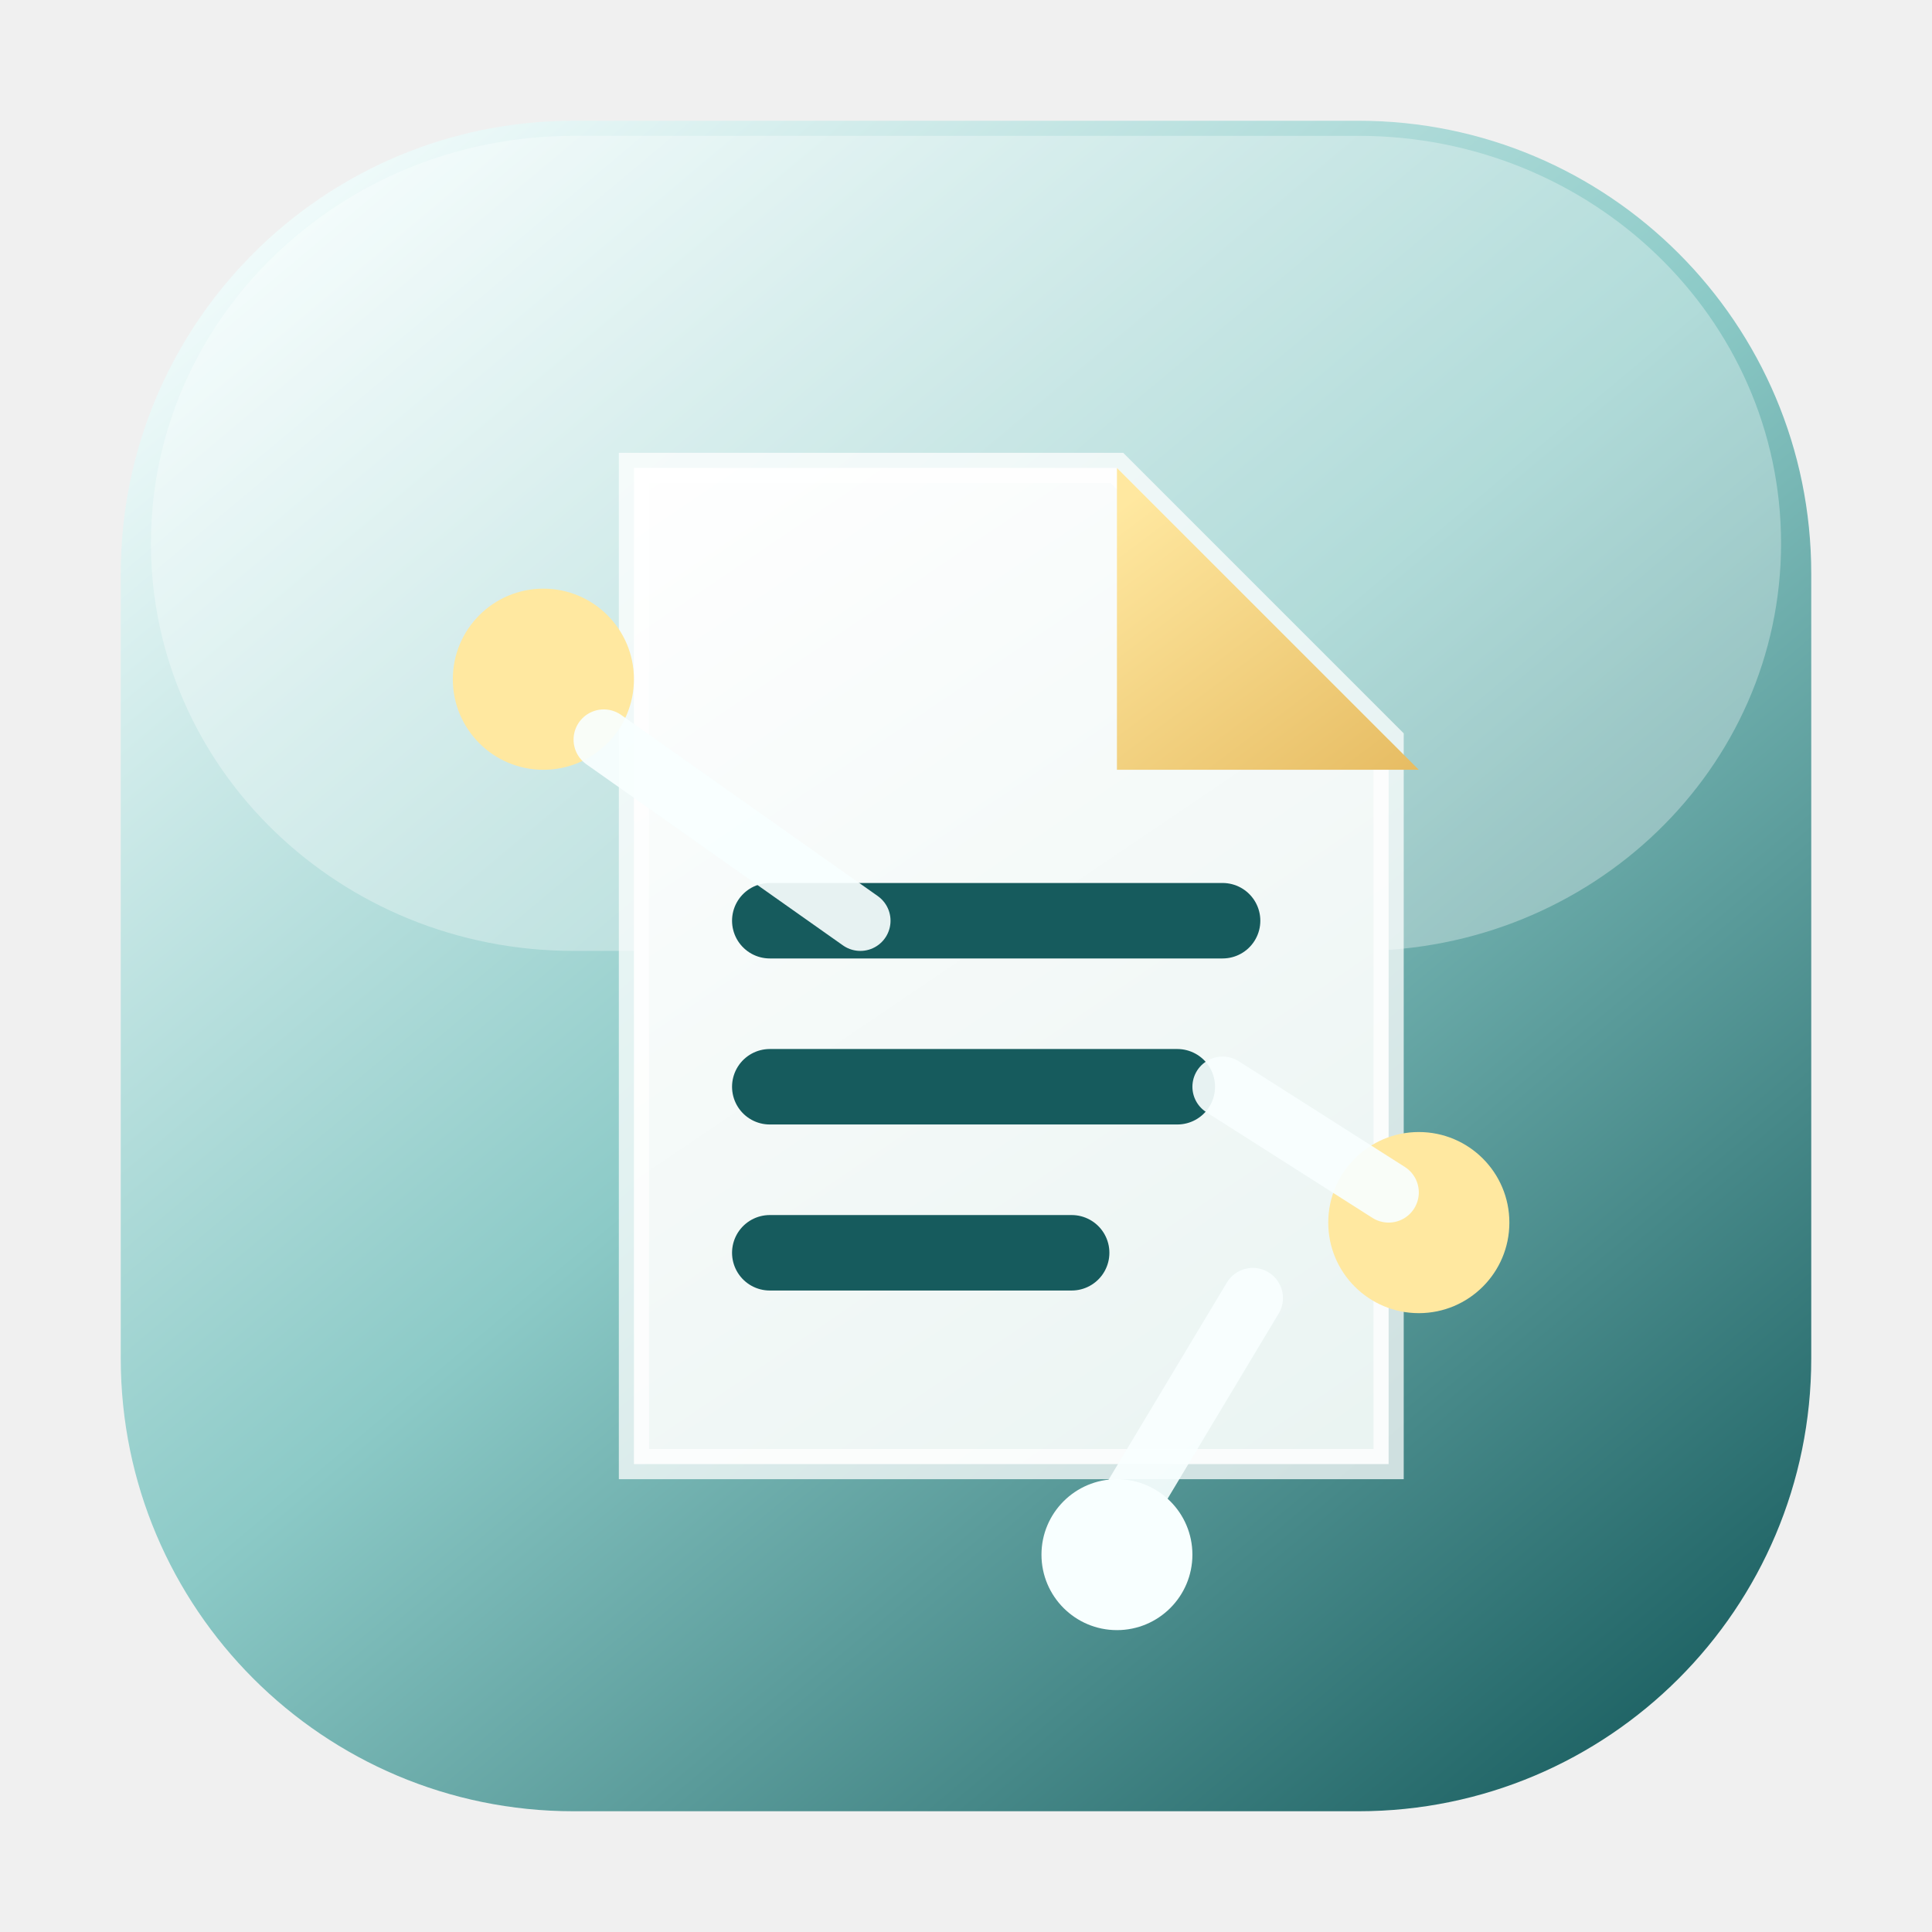
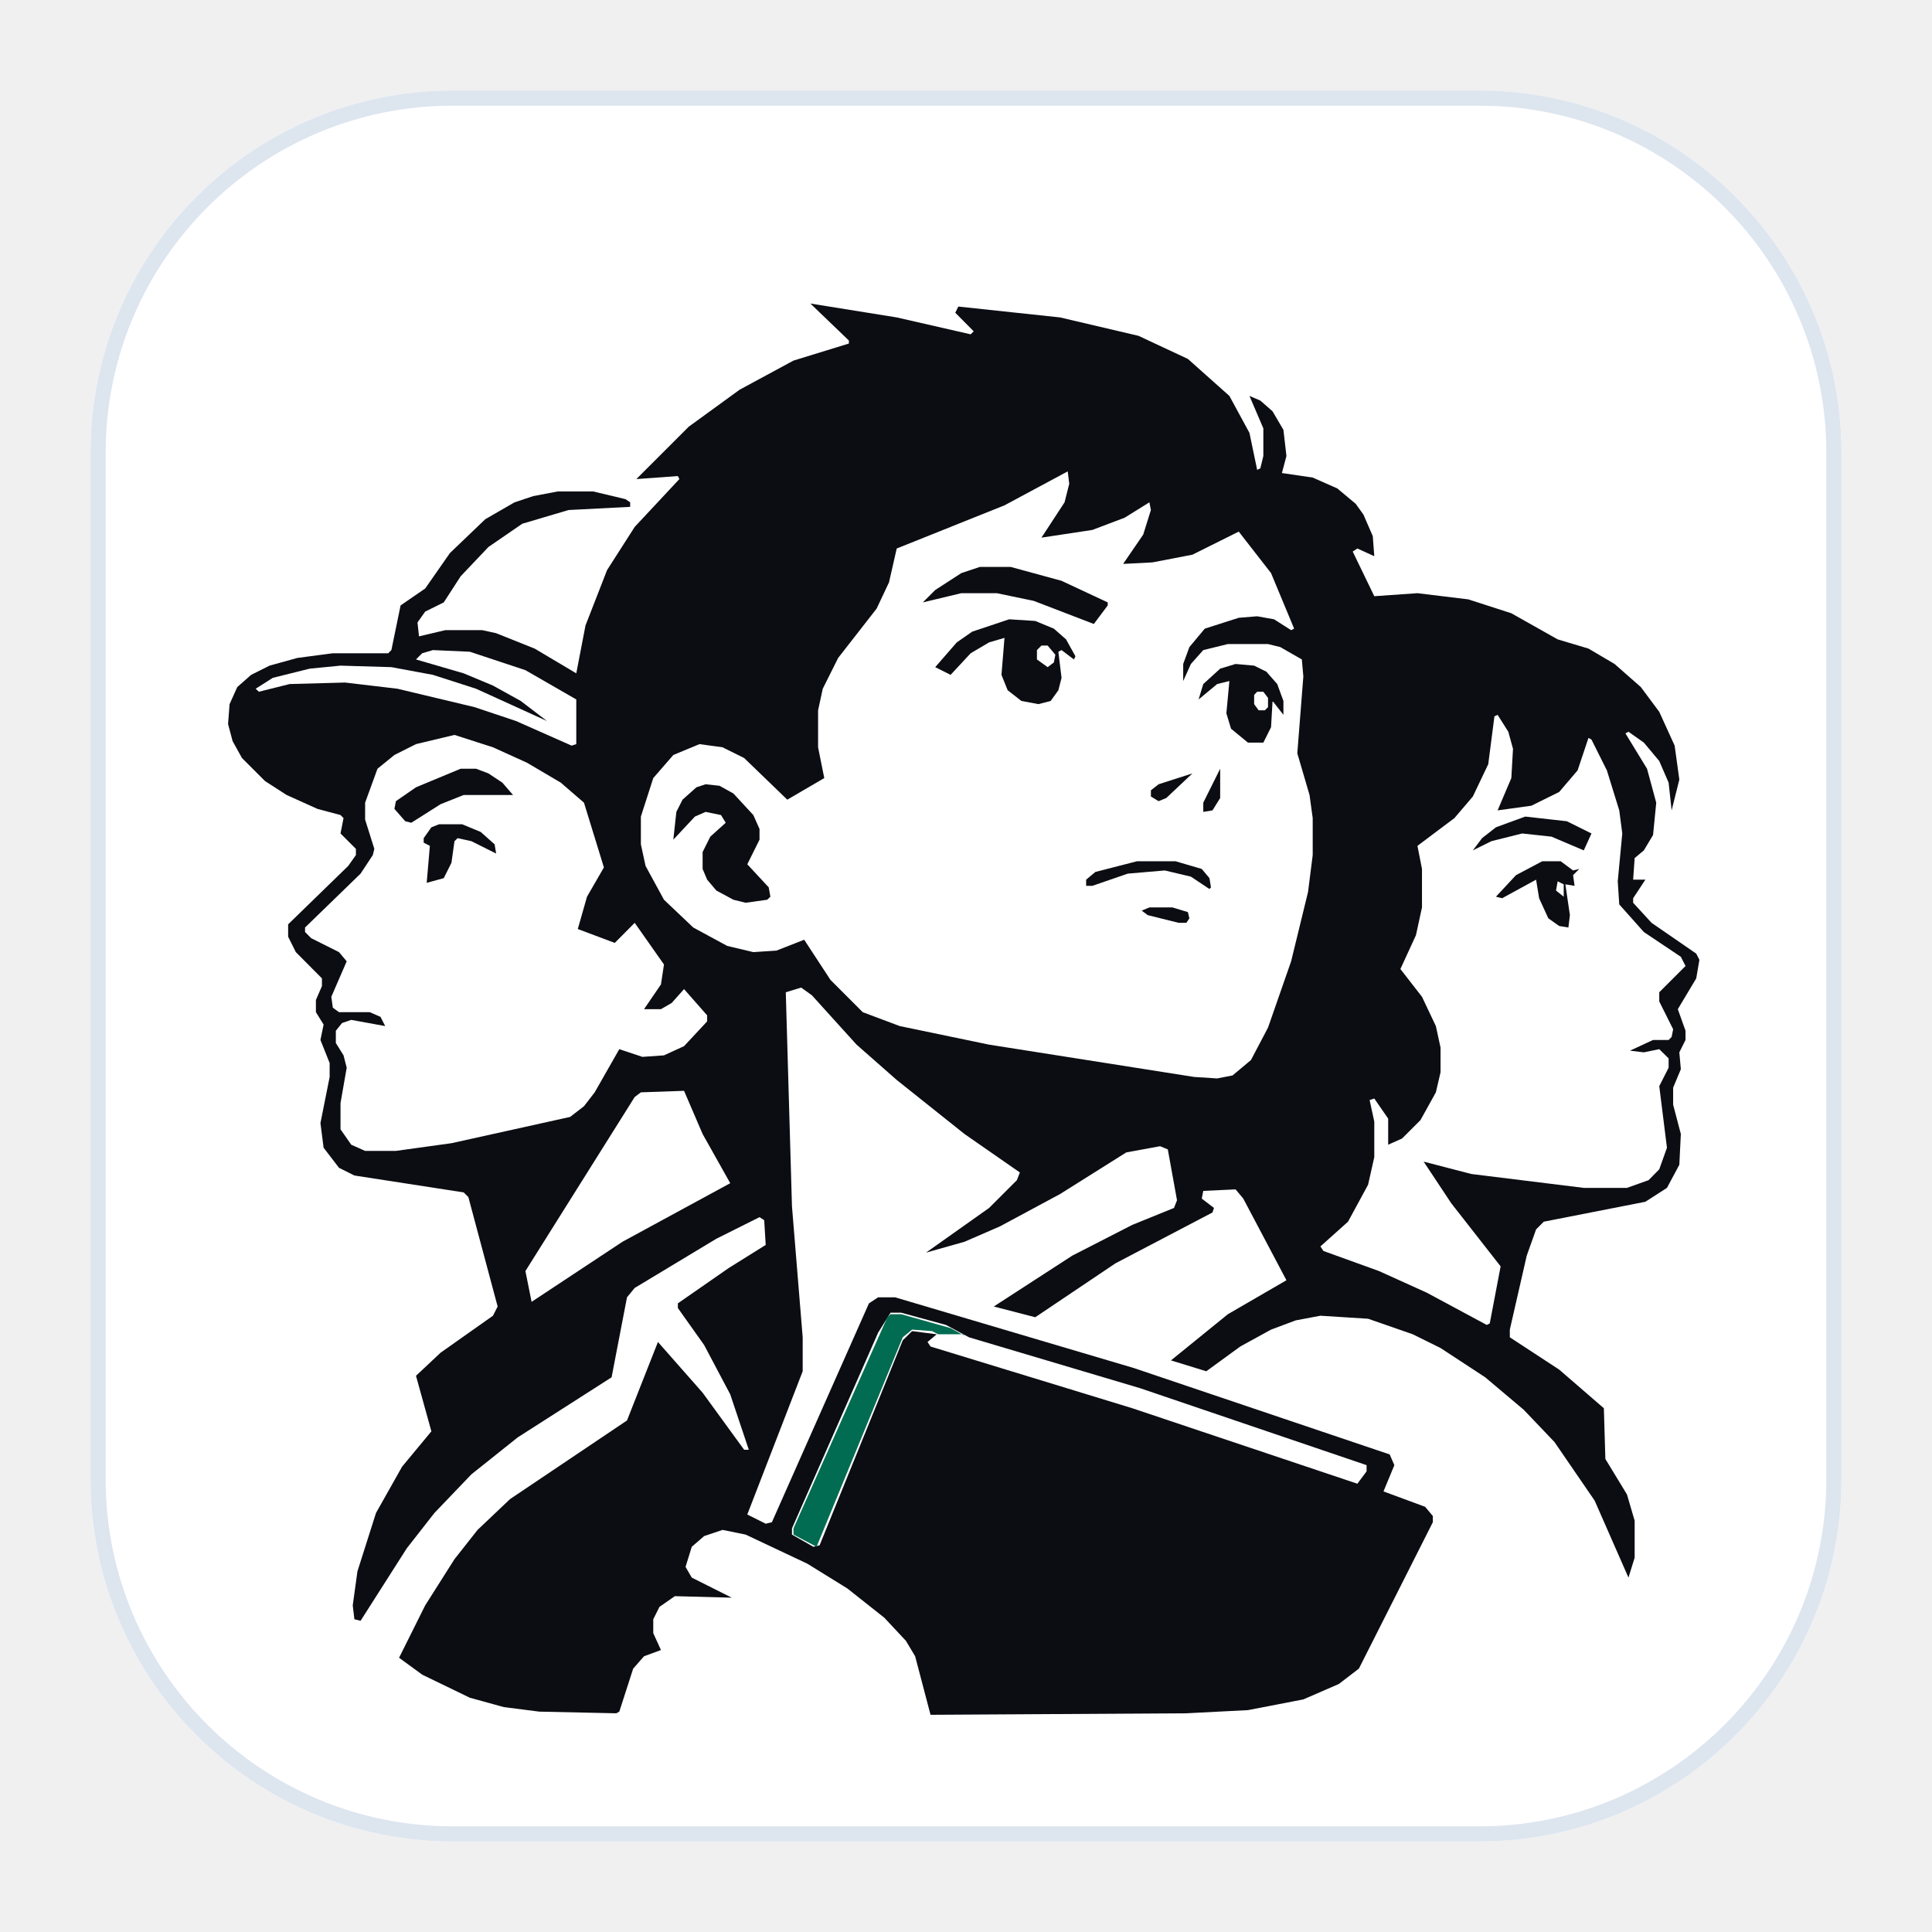
<svg xmlns="http://www.w3.org/2000/svg" viewBox="0 0 128 128">
-   <defs>
-     <linearGradient id="shield" x1="18" y1="8" x2="112" y2="120" gradientUnits="userSpaceOnUse">
-       <stop offset="0" stop-color="#F8FFFF" />
-       <stop offset="0.48" stop-color="#8CCAC7" />
-       <stop offset="1" stop-color="#165B5D" />
-     </linearGradient>
-     <linearGradient id="paper" x1="43" y1="28" x2="89" y2="96" gradientUnits="userSpaceOnUse">
-       <stop offset="0" stop-color="#FFFFFF" />
-       <stop offset="1" stop-color="#EAF4F2" />
-     </linearGradient>
-     <linearGradient id="gold" x1="79" y1="30" x2="103" y2="62" gradientUnits="userSpaceOnUse">
-       <stop offset="0" stop-color="#FFE8A0" />
-       <stop offset="1" stop-color="#D9A441" />
-     </linearGradient>
-   </defs>
-   <rect x="8" y="8" width="112" height="112" rx="30" fill="url(#shield)" />
-   <rect x="10" y="9" width="108" height="54" rx="28" fill="#FFFFFF" opacity="0.32" />
-   <path d="M42 31h32l18 18v48H42V31Z" fill="url(#paper)" stroke="#FFFFFF" stroke-opacity="0.74" stroke-width="2" />
-   <path d="M74 31v20h20" fill="url(#gold)" />
-   <path d="M51 61h30M51 72h27M51 83h20" stroke="#165B5D" stroke-width="5" stroke-linecap="round" />
-   <circle cx="36" cy="45" r="6" fill="#FFE8A0" />
-   <circle cx="94" cy="81" r="6" fill="#FFE8A0" />
-   <circle cx="74" cy="103" r="5" fill="#F8FFFF" />
-   <path d="M40 49l17 12M83 86l-9 15M81 72l11 7" stroke="#F8FFFF" stroke-width="4" stroke-linecap="round" opacity="0.92" />
+   <rect x="6" y="6" width="116" height="116" rx="24" fill="#FFFFFF" />
+   <rect x="6.5" y="6.5" width="115" height="115" rx="23.5" fill="none" stroke="#DDE5EF" stroke-width="1" />
+   <path d="M15.72 45.52 L15.21 46.65 L15.11 47.97 L15.41 49.10 L16.03 50.22 L17.56 51.75 L18.99 52.67 L21.03 53.59 L22.56 54.00 L22.76 54.20 L22.56 55.22 L23.58 56.24 L23.58 56.65 L23.07 57.37 L19.09 61.24 L19.09 62.06 L19.60 63.08 L21.33 64.82 L21.33 65.33 L20.93 66.25 L20.93 67.06 L21.44 67.88 L21.23 68.90 L21.84 70.43 L21.84 71.35 L21.23 74.41 L21.44 76.04 L22.46 77.37 L23.48 77.88 L30.72 79.00 L31.03 79.31 L32.97 86.56 L32.66 87.17 L29.19 89.62 L27.56 91.15 L28.58 94.83 L26.64 97.17 L24.91 100.24 L23.68 104.11 L23.37 106.36 L23.48 107.28 L23.89 107.38 L26.95 102.58 L28.78 100.24 L31.23 97.68 L34.30 95.23 L40.52 91.25 L41.54 85.95 L42.05 85.33 L47.46 82.07 L50.32 80.64 L50.63 80.84 L50.73 82.48 L48.28 84.01 L44.91 86.35 L44.91 86.66 L46.65 89.11 L48.38 92.38 L49.61 96.05 L49.30 96.05 L46.55 92.27 L43.59 88.91 L41.54 94.11 L33.79 99.32 L31.64 101.36 L30.11 103.30 L28.17 106.36 L26.44 109.83 L27.97 110.95 L31.13 112.48 L33.38 113.10 L35.73 113.40 L40.83 113.51 L41.03 113.40 L41.95 110.55 L42.67 109.73 L43.79 109.32 L43.28 108.20 L43.28 107.28 L43.69 106.46 L44.71 105.75 L48.48 105.85 L45.83 104.52 L45.42 103.81 L45.83 102.48 L46.65 101.77 L47.87 101.36 L49.40 101.67 L53.49 103.60 L56.14 105.24 L58.59 107.18 L60.02 108.71 L60.63 109.73 L61.65 113.61 L78.60 113.51 L82.68 113.30 L86.35 112.59 L88.70 111.57 L90.03 110.55 L94.93 100.85 L94.93 100.44 L94.42 99.83 L91.66 98.81 L92.38 97.07 L92.07 96.36 L75.13 90.64 L59.30 85.95 L58.18 85.95 L57.57 86.35 L51.14 100.85 L50.73 100.95 L49.51 100.34 L53.18 90.85 L53.18 88.60 L52.47 79.92 L52.06 65.74 L53.08 65.43 L53.79 65.94 L56.75 69.21 L59.41 71.55 L63.90 75.13 L67.57 77.68 L67.37 78.19 L65.53 80.03 L61.35 82.99 L63.90 82.27 L66.25 81.25 L70.23 79.11 L74.62 76.35 L76.86 75.94 L77.37 76.15 L77.98 79.52 L77.78 80.03 L75.02 81.15 L71.04 83.19 L65.84 86.56 L68.59 87.27 L73.90 83.70 L80.33 80.33 L80.43 80.03 L79.62 79.41 L79.72 78.90 L81.86 78.80 L82.37 79.41 L85.23 84.82 L81.35 87.07 L77.58 90.13 L79.92 90.85 L82.17 89.21 L84.21 88.09 L85.84 87.48 L87.48 87.17 L90.64 87.37 L93.60 88.40 L95.44 89.31 L98.40 91.25 L100.95 93.40 L102.99 95.54 L105.65 99.42 L107.89 104.52 L108.30 103.20 L108.30 100.75 L107.79 99.01 L106.36 96.66 L106.26 93.30 L103.30 90.74 L100.03 88.60 L100.03 88.09 L101.15 83.19 L101.77 81.45 L102.28 80.94 L109.01 79.62 L110.44 78.70 L111.26 77.17 L111.36 75.13 L110.85 73.19 L110.85 72.06 L111.36 70.84 L111.26 69.72 L111.67 68.90 L111.67 68.29 L111.16 66.86 L112.38 64.82 L112.59 63.59 L112.38 63.18 L109.42 61.14 L108.20 59.81 L108.20 59.51 L109.01 58.28 L108.20 58.28 L108.30 56.85 L108.91 56.34 L109.52 55.32 L109.73 53.18 L109.12 50.93 L107.69 48.59 L107.89 48.48 L108.91 49.20 L109.93 50.42 L110.55 51.85 L110.75 53.69 L111.26 51.65 L110.95 49.40 L109.93 47.16 L108.71 45.52 L106.97 43.99 L105.24 42.97 L103.20 42.36 L100.13 40.63 L97.28 39.71 L93.91 39.30 L91.05 39.50 L89.62 36.54 L89.93 36.34 L91.05 36.85 L90.95 35.52 L90.33 34.09 L89.82 33.38 L88.60 32.36 L86.97 31.64 L84.93 31.34 L85.23 30.21 L85.03 28.48 L84.31 27.25 L83.50 26.54 L82.78 26.23 L83.70 28.38 L83.70 30.21 L83.50 31.03 L83.29 31.13 L82.78 28.68 L81.45 26.23 L78.70 23.78 L75.43 22.25 L70.23 21.03 L63.49 20.31 L63.29 20.72 L64.51 21.95 L64.31 22.15 L59.41 21.03 L53.69 20.11 L56.24 22.56 L56.24 22.76 L52.57 23.89 L49.00 25.82 L45.63 28.27 L42.16 31.74 L44.91 31.54 L45.01 31.74 L42.05 34.91 L40.22 37.77 L38.79 41.44 L38.18 44.61 L35.42 42.97 L32.87 41.95 L31.95 41.75 L29.50 41.75 L27.76 42.16 L27.66 41.24 L28.17 40.52 L29.40 39.91 L30.52 38.18 L32.36 36.24 L34.60 34.70 L37.67 33.79 L41.75 33.58 L41.75 33.28 L41.44 33.07 L39.30 32.56 L36.95 32.56 L35.32 32.87 L34.09 33.28 L32.15 34.40 L29.81 36.64 L28.17 38.99 L26.54 40.11 L25.93 43.07 L25.72 43.28 L22.05 43.28 L19.70 43.59 L17.86 44.10 L16.64 44.71 Z M52.47 101.67 L52.47 101.26 L58.18 88.29 L59.00 86.97 L59.71 86.97 L62.67 87.78 L64.20 88.60 L75.53 91.97 L90.54 97.07 L90.54 97.48 L89.93 98.30 L75.02 93.30 L61.65 89.21 L61.45 88.91 L62.06 88.40 L60.43 88.19 L59.81 88.80 L54.30 102.38 L53.89 102.48 Z M45.32 72.27 L46.55 75.13 L48.38 78.39 L41.24 82.27 L35.22 86.25 L34.81 84.21 L42.05 72.68 L42.46 72.37 Z M30.11 48.69 L32.66 49.51 L34.91 50.53 L37.15 51.85 L38.69 53.18 L40.01 57.47 L38.89 59.41 L38.28 61.55 L40.73 62.47 L42.05 61.14 L43.99 63.90 L43.79 65.22 L42.67 66.86 L43.79 66.86 L44.50 66.45 L45.32 65.53 L46.85 67.27 L46.85 67.67 L45.32 69.31 L43.99 69.92 L42.56 70.02 L41.03 69.51 L39.40 72.37 L38.69 73.29 L37.77 74.00 L29.91 75.74 L26.23 76.25 L24.19 76.25 L23.27 75.84 L22.56 74.82 L22.56 73.08 L22.97 70.74 L22.76 69.92 L22.25 69.10 L22.25 68.29 L22.66 67.78 L23.27 67.57 L25.52 67.98 L25.21 67.37 L24.50 67.06 L22.46 67.06 L22.05 66.76 L21.95 66.04 L22.97 63.69 L22.46 63.08 L20.62 62.16 L20.21 61.75 L20.21 61.45 L23.89 57.88 L24.70 56.65 L24.80 56.24 L24.19 54.30 L24.19 53.18 L25.01 50.93 L26.13 50.02 L27.56 49.30 Z M28.27 58.49 L29.40 58.18 L29.91 57.16 L30.11 55.73 L30.32 55.53 L31.23 55.73 L32.87 56.55 L32.77 55.94 L31.85 55.12 L30.62 54.61 L29.09 54.61 L28.58 54.81 L28.07 55.53 L28.07 55.83 L28.48 56.04 Z M33.99 52.67 L33.28 51.85 L32.36 51.24 L31.54 50.93 L30.52 50.93 L27.56 52.16 L26.23 53.08 L26.13 53.59 L26.85 54.41 L27.25 54.51 L29.19 53.28 L30.72 52.67 Z M99.22 47.36 L99.93 48.48 L100.24 49.61 L100.13 51.55 L99.22 53.69 L101.46 53.38 L103.30 52.47 L104.52 51.04 L105.24 48.89 L105.44 49.00 L106.46 51.04 L107.28 53.69 L107.48 55.22 L107.18 58.39 L107.28 59.92 L108.91 61.75 L111.36 63.39 L111.67 64.00 L109.93 65.74 L109.93 66.35 L110.85 68.19 L110.75 68.70 L110.55 68.90 L109.52 68.90 L107.99 69.61 L108.91 69.72 L109.93 69.51 L110.55 70.12 L110.55 70.74 L109.93 71.96 L110.44 76.04 L109.93 77.47 L109.22 78.19 L107.79 78.70 L104.93 78.70 L97.48 77.78 L94.32 76.96 L96.15 79.72 L99.42 83.90 L98.70 87.68 L98.50 87.78 L94.52 85.64 L91.36 84.21 L87.68 82.88 L87.48 82.58 L89.31 80.94 L90.64 78.49 L91.05 76.66 L91.05 74.31 L90.74 72.88 L91.05 72.78 L91.97 74.11 L91.97 75.84 L92.89 75.43 L94.11 74.21 L95.13 72.37 L95.44 71.04 L95.44 69.41 L95.13 67.98 L94.21 66.04 L92.78 64.20 L93.81 61.96 L94.21 60.12 L94.21 57.57 L93.91 56.04 L96.36 54.20 L97.58 52.77 L98.60 50.63 L99.01 47.46 Z M99.11 59.41 L99.52 59.51 L101.77 58.28 L101.97 59.51 L102.58 60.84 L103.30 61.35 L103.91 61.45 L104.01 60.63 L103.71 58.59 L104.32 58.69 L104.22 57.98 L104.63 57.57 L104.22 57.67 L103.40 57.06 L102.18 57.06 L100.44 57.98 Z M103.20 58.39 L103.60 58.59 L103.60 59.41 L103.09 59.00 Z M97.58 56.34 L98.81 55.73 L100.85 55.22 L102.79 55.43 L104.93 56.34 L105.44 55.22 L103.81 54.41 L101.05 54.10 L99.11 54.81 L98.19 55.53 Z M38.18 49.30 L37.87 49.40 L34.19 47.77 L31.44 46.85 L26.33 45.63 L22.86 45.22 L19.19 45.32 L17.15 45.83 L16.94 45.63 L18.07 44.91 L20.52 44.30 L22.56 44.10 L25.93 44.20 L28.68 44.71 L31.54 45.63 L36.24 47.77 L34.50 46.44 L32.66 45.42 L30.72 44.61 L27.56 43.69 L27.97 43.28 L28.68 43.07 L31.13 43.18 L34.81 44.40 L38.18 46.34 Z M43.28 51.55 L44.61 50.02 L46.34 49.30 L47.87 49.51 L49.30 50.22 L52.16 52.98 L54.61 51.55 L54.20 49.51 L54.20 47.06 L54.51 45.63 L55.53 43.59 L58.08 40.32 L58.90 38.58 L59.41 36.34 L66.55 33.48 L70.74 31.23 L70.84 32.05 L70.53 33.28 L69.00 35.62 L72.37 35.11 L74.51 34.30 L76.15 33.28 L76.25 33.79 L75.74 35.42 L74.41 37.36 L76.35 37.26 L79.00 36.75 L82.07 35.22 L84.21 37.97 L85.74 41.65 L85.54 41.75 L84.41 41.03 L83.29 40.83 L82.07 40.93 L79.82 41.65 L78.80 42.87 L78.39 43.99 L78.39 45.12 L78.90 43.99 L79.72 43.07 L81.35 42.67 L84.01 42.67 L84.82 42.87 L86.25 43.69 L86.35 44.81 L85.95 49.91 L86.76 52.67 L86.97 54.20 L86.97 56.65 L86.66 59.10 L85.54 63.69 L84.01 68.08 L82.88 70.23 L81.66 71.25 L80.64 71.45 L79.11 71.35 L65.53 69.21 L59.61 67.98 L57.16 67.06 L55.02 64.92 L53.28 62.26 L51.44 62.98 L49.91 63.08 L48.18 62.67 L45.93 61.45 L43.99 59.61 L42.77 57.37 L42.46 55.94 L42.46 54.10 Z M75.64 60.33 L76.04 60.63 L78.09 61.14 L78.60 61.14 L78.80 60.84 L78.70 60.43 L77.68 60.12 L76.15 60.12 Z M71.96 58.28 L71.96 58.69 L72.37 58.69 L74.72 57.88 L77.17 57.67 L78.90 58.08 L80.13 58.90 L80.23 58.79 L80.13 58.18 L79.62 57.57 L77.88 57.06 L75.33 57.06 L72.57 57.77 Z M46.14 52.16 L45.22 52.98 L44.81 53.79 L44.61 55.63 L46.04 54.10 L46.75 53.79 L47.77 54.00 L48.08 54.51 L47.06 55.43 L46.55 56.45 L46.55 57.57 L46.85 58.28 L47.46 59.00 L48.59 59.61 L49.40 59.81 L50.83 59.61 L51.04 59.41 L50.93 58.79 L49.51 57.26 L50.32 55.63 L50.32 54.92 L49.91 54.00 L48.59 52.57 L47.67 52.06 L46.75 51.96 Z M79.00 51.24 L76.76 51.96 L76.25 52.36 L76.25 52.77 L76.76 53.08 L77.27 52.87 Z M80.84 50.93 L79.72 53.18 L79.72 53.79 L80.33 53.69 L80.84 52.87 Z M80.84 44.30 L79.72 45.32 L79.41 46.34 L80.64 45.32 L81.45 45.12 L81.25 47.26 L81.56 48.28 L82.68 49.20 L83.70 49.20 L84.21 48.18 L84.31 46.44 L85.03 47.36 L85.03 46.44 L84.62 45.32 L83.90 44.50 L83.09 44.10 L81.86 43.99 Z M83.29 45.83 L83.70 45.83 L84.01 46.24 L84.01 46.85 L83.80 47.06 L83.39 47.06 L83.09 46.65 L83.09 46.04 Z M61.96 44.20 L62.98 44.71 L64.31 43.28 L65.53 42.56 L66.55 42.26 L66.35 44.71 L66.76 45.73 L67.67 46.44 L68.80 46.65 L69.61 46.44 L70.12 45.73 L70.33 44.91 L70.12 43.18 L70.33 43.07 L71.15 43.69 L71.25 43.48 L70.63 42.36 L69.82 41.65 L68.59 41.14 L66.86 41.03 L64.41 41.85 L63.39 42.56 Z M69.00 42.77 L69.41 42.77 L69.92 43.38 L69.82 43.89 L69.41 44.20 L68.70 43.69 L68.70 43.07 Z M61.14 39.91 L63.69 39.30 L66.04 39.30 L68.49 39.81 L72.47 41.34 L73.39 40.11 L73.39 39.91 L70.33 38.48 L66.96 37.56 L64.92 37.56 L63.69 37.97 L61.96 39.09 Z" fill="#0B0D12" fill-rule="evenodd" />
+   <path d="M63.80 88.40 L63.90 88.50 L62.98 87.99 L59.71 87.07 L59.00 87.07 L58.79 87.27 L52.57 101.26 L52.57 101.67 L54.10 102.48 L59.81 88.60 L60.43 88.09 L61.75 88.19 L62.16 88.40 Z" fill="#016C51" fill-rule="evenodd" />
</svg>
